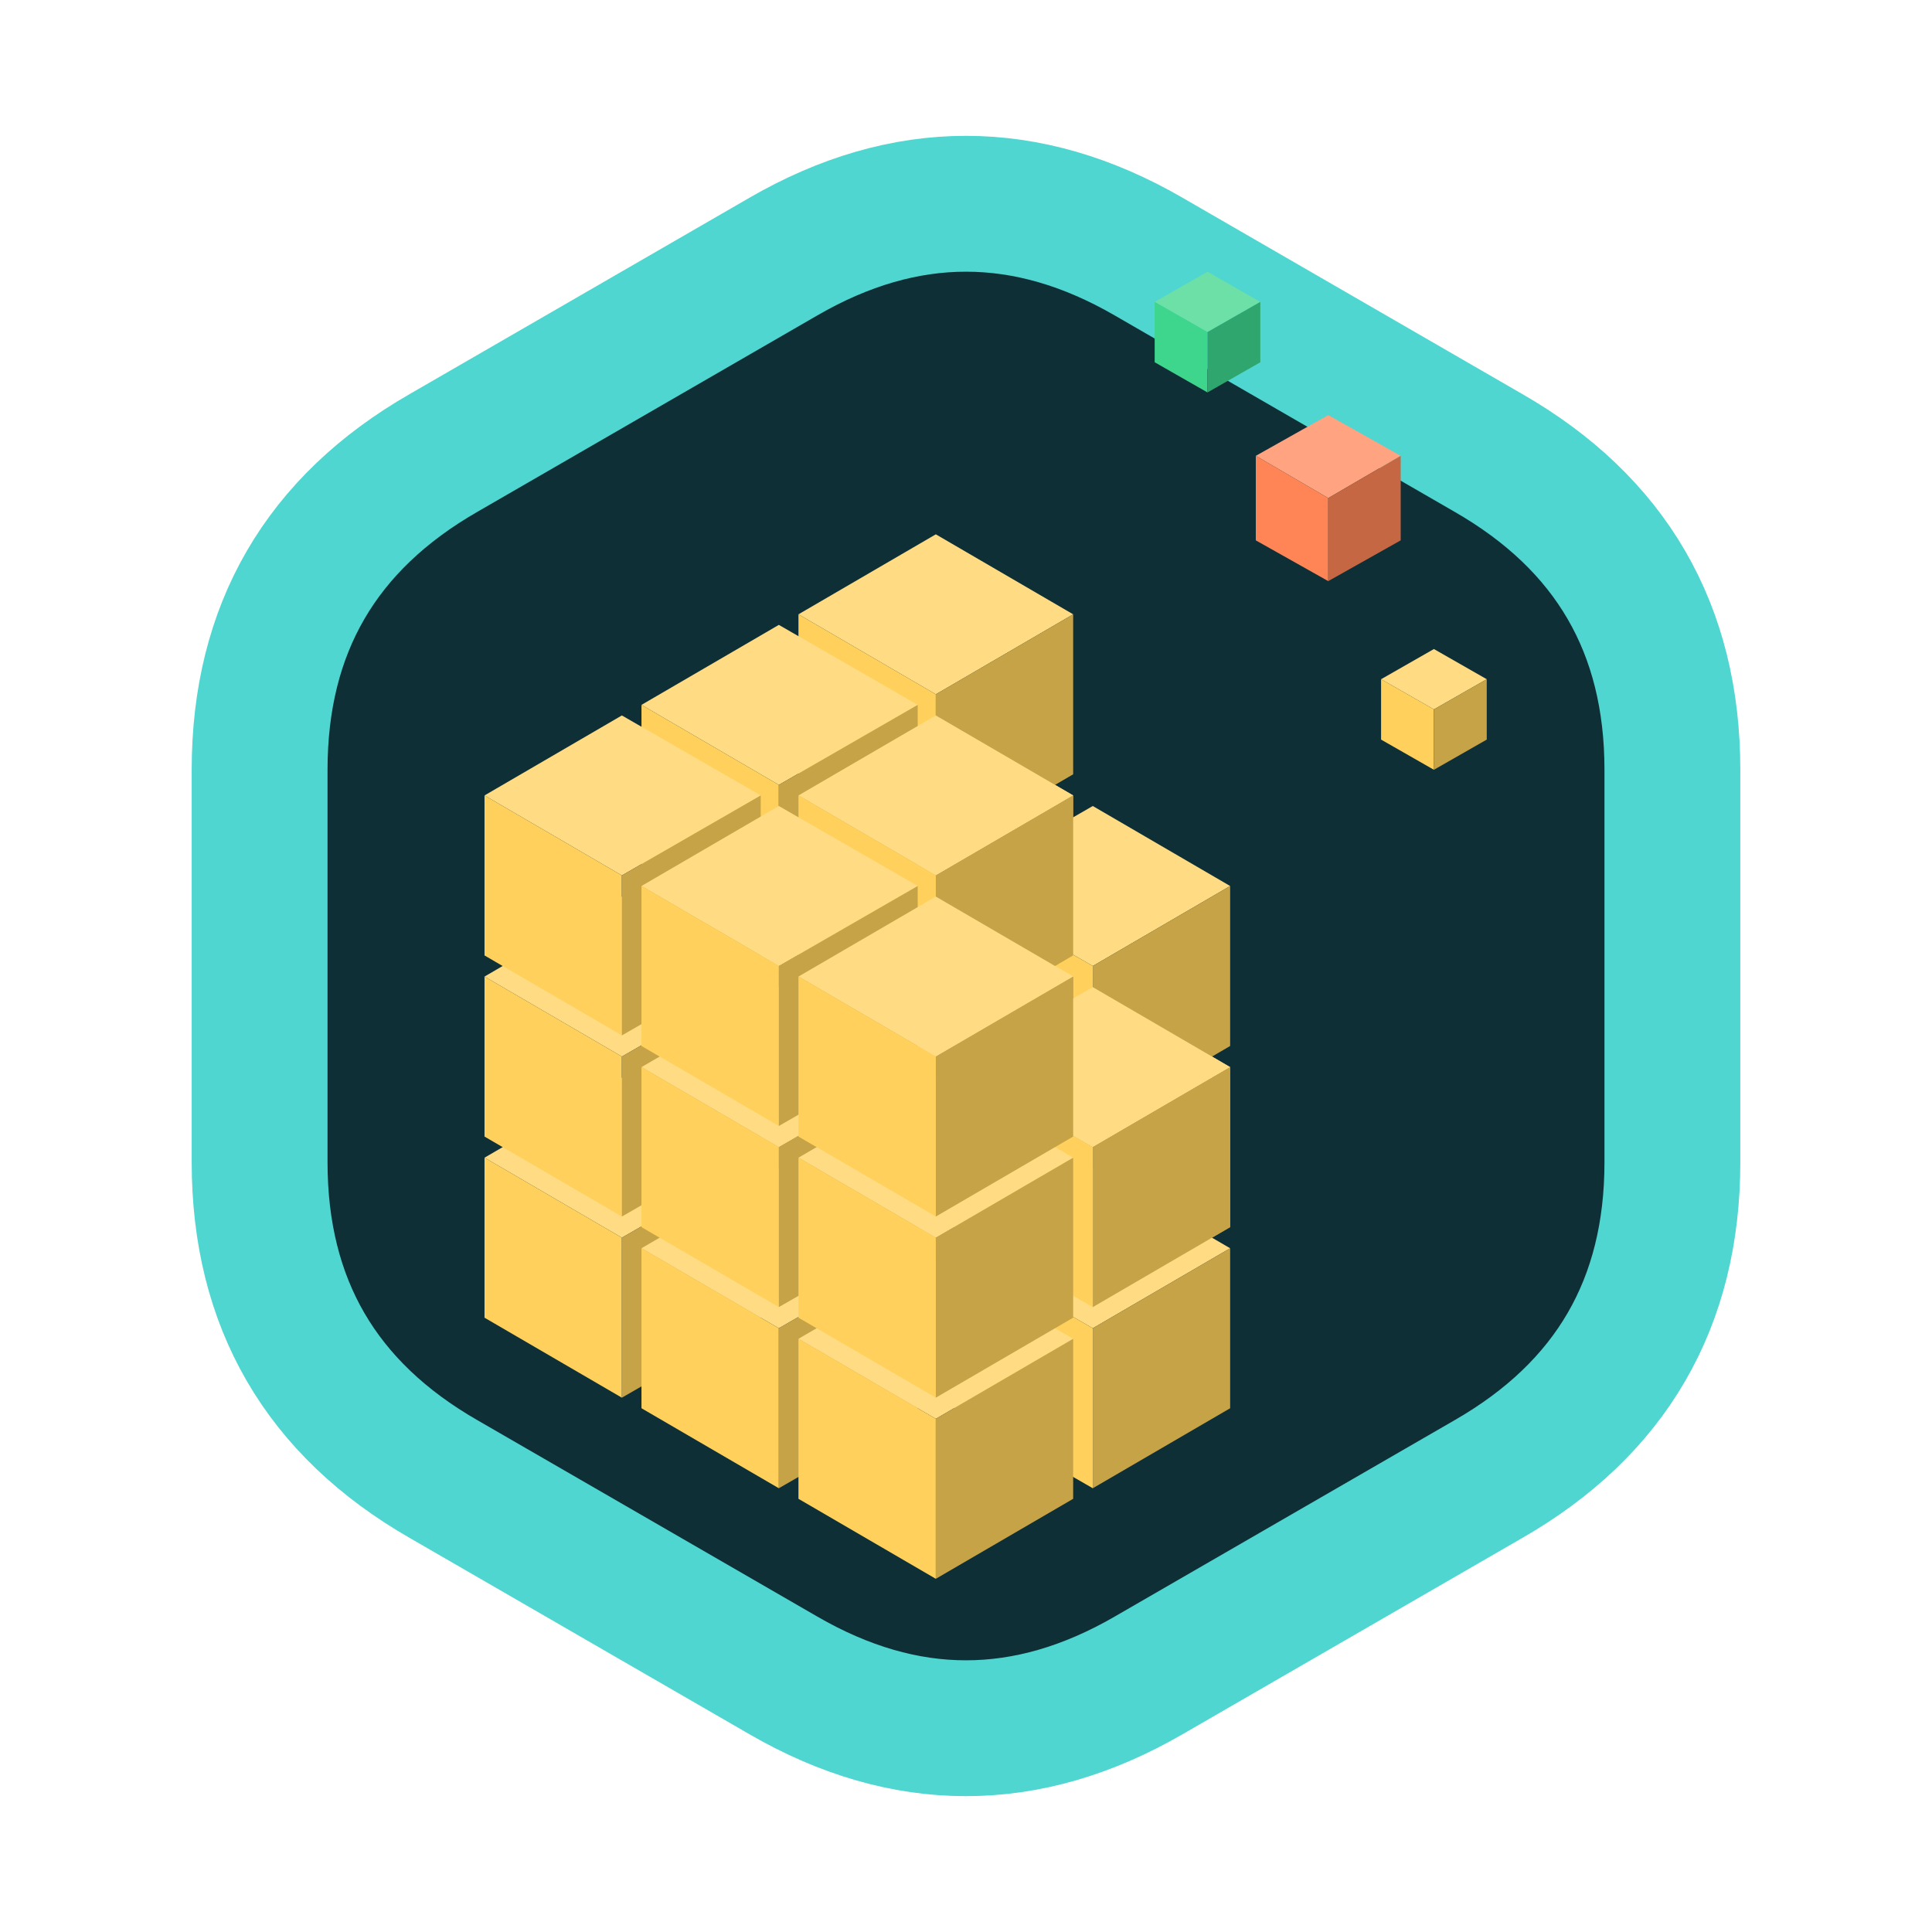
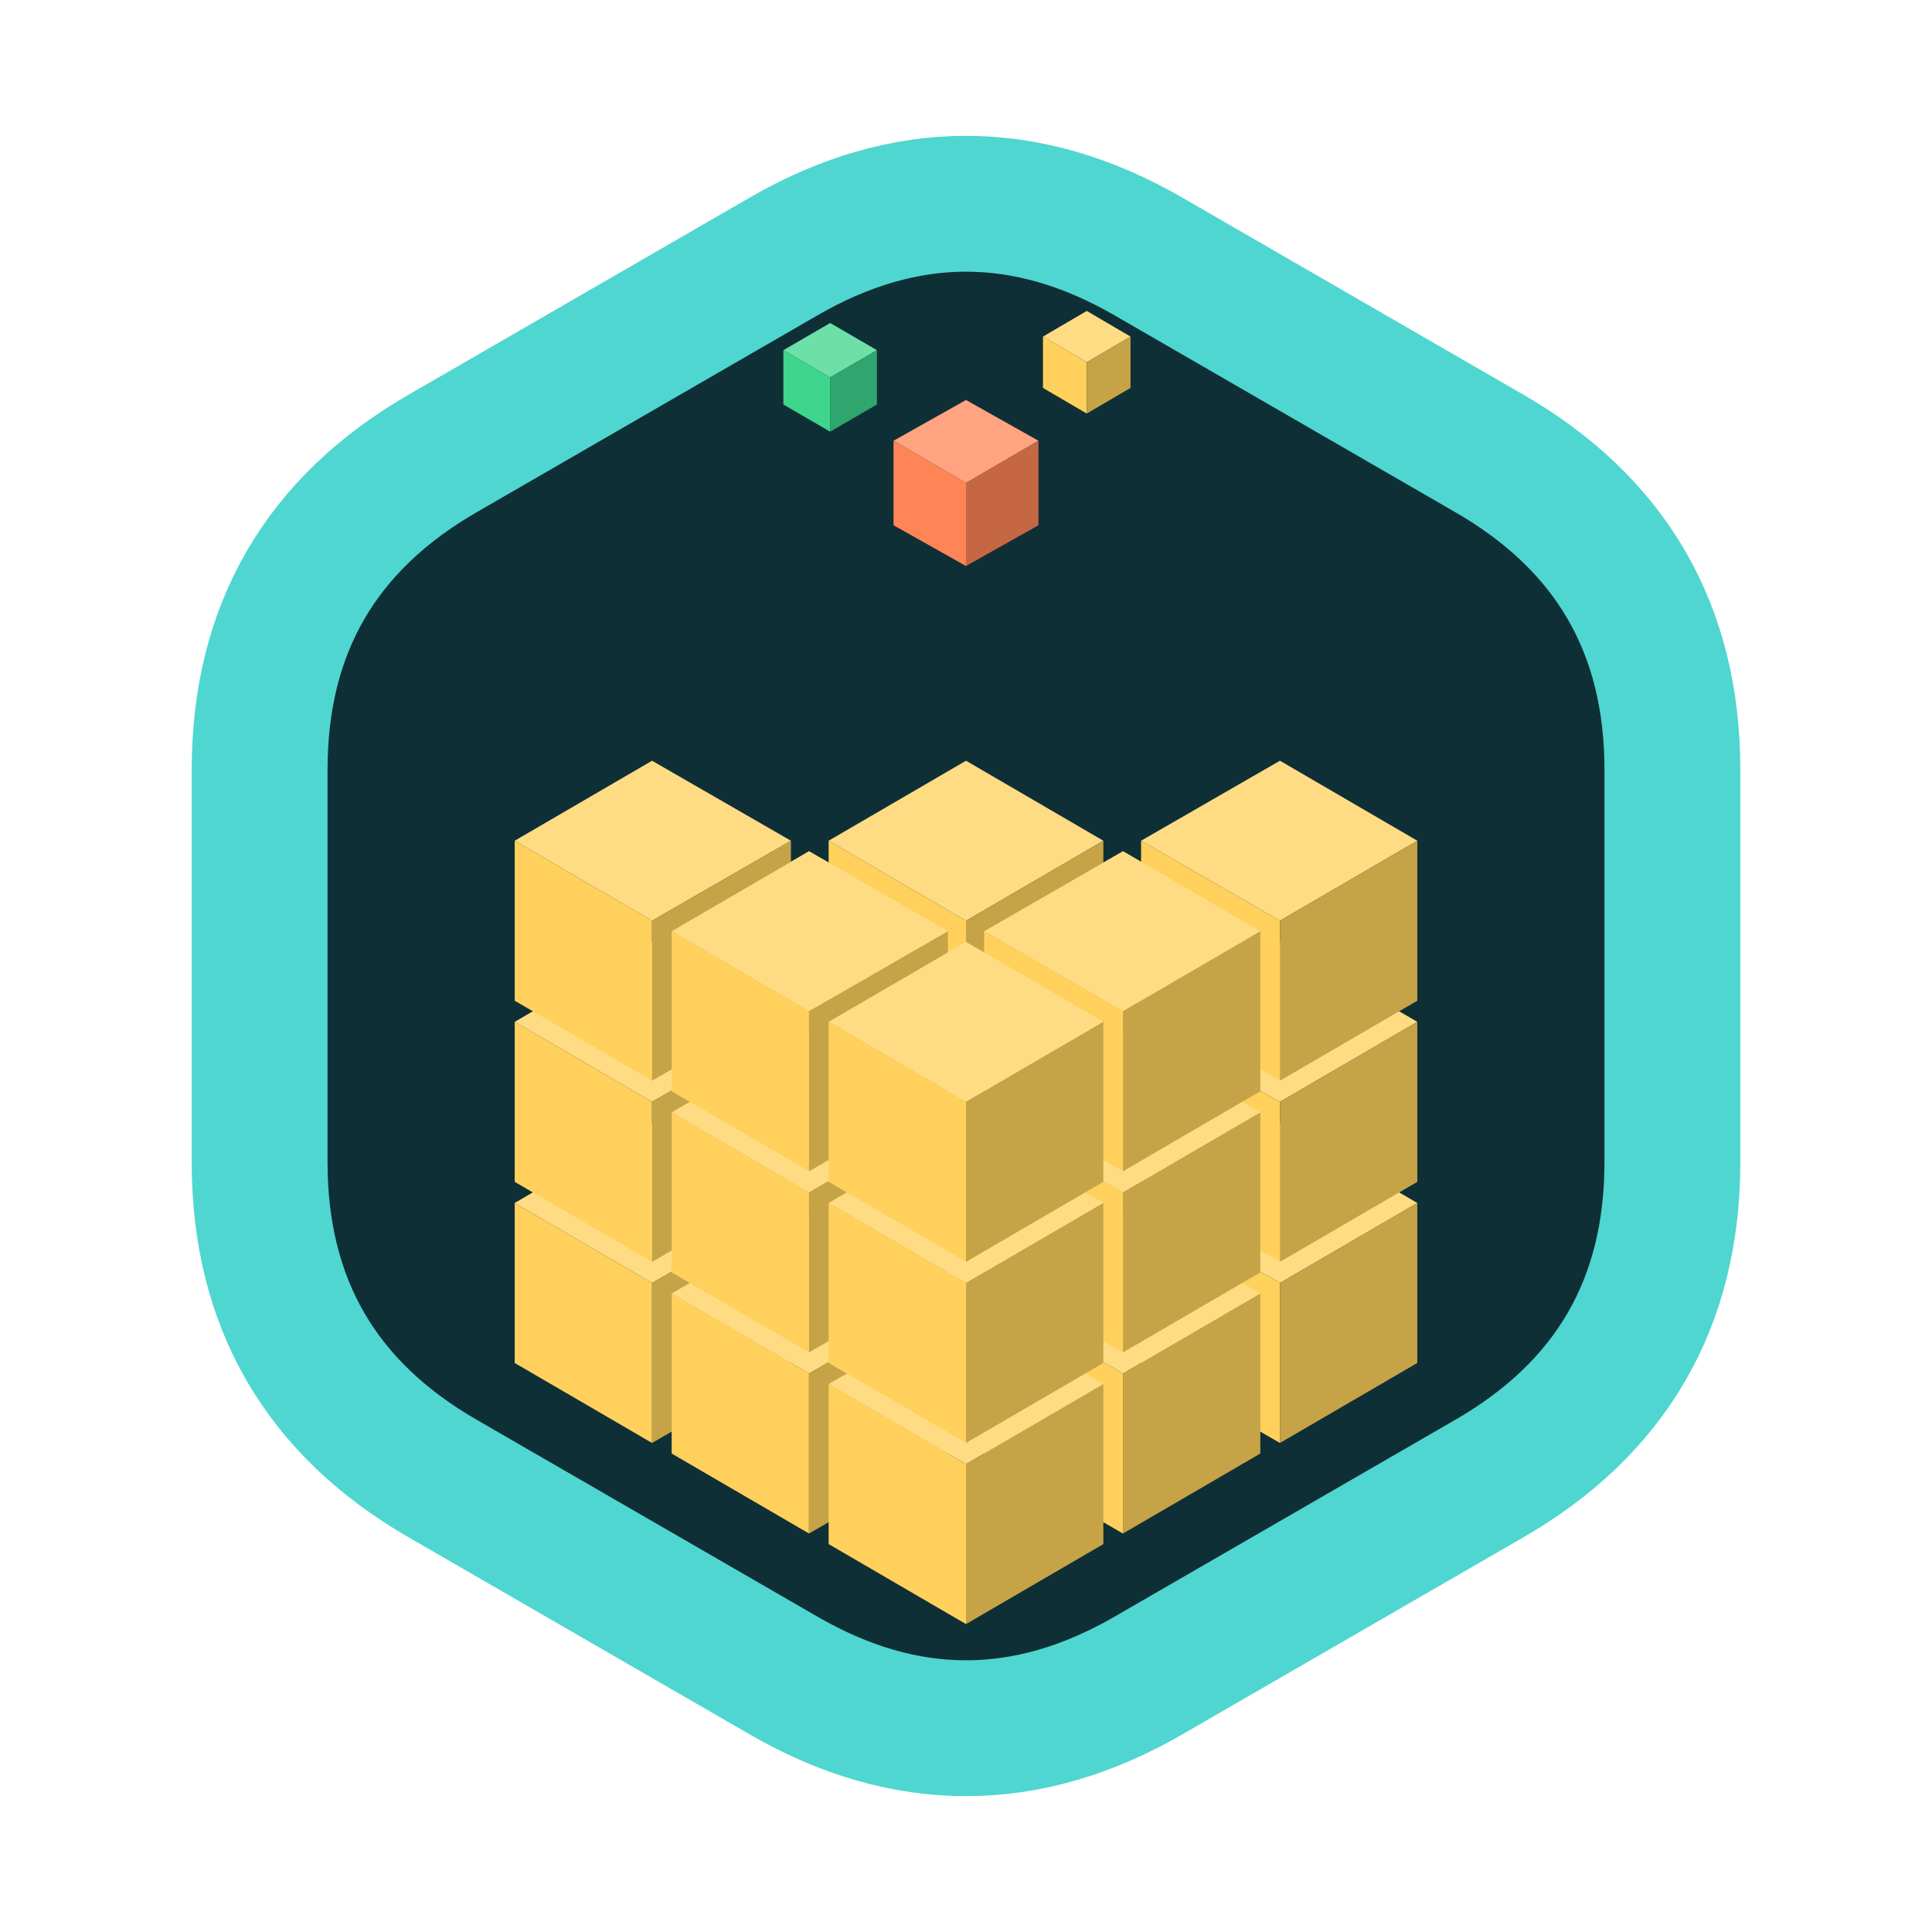
<svg xmlns="http://www.w3.org/2000/svg" viewBox="0 0 128 128">
  <path d="M51.9 17.0Q64.0 10.0 76.1 17.0L98.6 30.0Q110.8 37.0 110.8 51.0L110.8 77.0Q110.8 91.0 98.6 98.0L76.1 111.0Q64.0 118.0 51.9 111.0L29.4 98.0Q17.2 91.0 17.2 77.0L17.2 51.0Q17.2 37.0 29.4 30.0Z" fill="#0F2F37" stroke="#4FD6D0" stroke-width="9" stroke-linejoin="round" />
-   <polygon points="62.0,59.4 71.1,64.7 62.0,70.0 52.9,64.7" fill="#FFDC84" />
-   <polygon points="52.9,64.7 62.0,70.0 62.0,80.6 52.9,75.3" fill="#FFD15C" />
-   <polygon points="62.0,70.0 71.1,64.7 71.1,75.3 62.0,80.6" fill="#C6A347" />
-   <polygon points="62.0,47.4 71.1,52.7 62.0,58.0 52.9,52.7" fill="#FFDC84" />
-   <polygon points="52.9,52.7 62.0,58.0 62.0,68.6 52.9,63.3" fill="#FFD15C" />
-   <polygon points="62.0,58.0 71.1,52.7 71.1,63.3 62.0,68.6" fill="#C6A347" />
-   <polygon points="51.6,65.4 60.8,70.7 51.6,76.0 42.5,70.7" fill="#FFDC84" />
-   <polygon points="42.5,70.7 51.6,76.0 51.6,86.6 42.5,81.3" fill="#FFD15C" />
-   <polygon points="51.6,76.0 60.8,70.7 60.8,81.3 51.6,86.6" fill="#C6A347" />
-   <polygon points="72.4,65.4 81.5,70.7 72.4,76.0 63.2,70.7" fill="#FFDC84" />
-   <polygon points="63.2,70.7 72.4,76.0 72.4,86.6 63.2,81.3" fill="#FFD15C" />
-   <polygon points="72.4,76.0 81.5,70.7 81.5,81.3 72.4,86.6" fill="#C6A347" />
-   <polygon points="62.0,35.4 71.1,40.7 62.0,46.0 52.9,40.7" fill="#FFDC84" />
-   <polygon points="52.9,40.7 62.0,46.0 62.0,56.6 52.9,51.3" fill="#FFD15C" />
-   <polygon points="62.0,46.0 71.1,40.7 71.1,51.3 62.0,56.6" fill="#C6A347" />
-   <polygon points="51.6,53.4 60.8,58.7 51.6,64.0 42.5,58.7" fill="#FFDC84" />
-   <polygon points="42.5,58.7 51.6,64.0 51.6,74.6 42.5,69.3" fill="#FFD15C" />
-   <polygon points="51.6,64.0 60.8,58.7 60.8,69.3 51.6,74.6" fill="#C6A347" />
-   <polygon points="41.2,71.4 50.4,76.7 41.2,82.0 32.1,76.7" fill="#FFDC84" />
-   <polygon points="32.1,76.7 41.2,82.0 41.2,92.6 32.1,87.3" fill="#FFD15C" />
-   <polygon points="41.2,82.0 50.4,76.7 50.4,87.3 41.2,92.6" fill="#C6A347" />
-   <polygon points="72.4,53.4 81.5,58.7 72.4,64.0 63.2,58.7" fill="#FFDC84" />
-   <polygon points="63.2,58.7 72.4,64.0 72.4,74.6 63.2,69.3" fill="#FFD15C" />
-   <polygon points="72.4,64.0 81.5,58.7 81.5,69.3 72.4,74.6" fill="#C6A347" />
-   <polygon points="62.0,71.4 71.1,76.7 62.0,82.0 52.9,76.7" fill="#FFDC84" />
-   <polygon points="52.9,76.7 62.0,82.0 62.0,92.6 52.9,87.3" fill="#FFD15C" />
-   <polygon points="62.0,82.0 71.1,76.7 71.1,87.3 62.0,92.6" fill="#C6A347" />
-   <polygon points="51.6,41.4 60.8,46.7 51.6,52.0 42.5,46.7" fill="#FFDC84" />
-   <polygon points="42.5,46.7 51.6,52.0 51.6,62.6 42.5,57.3" fill="#FFD15C" />
-   <polygon points="51.6,52.0 60.8,46.7 60.8,57.3 51.6,62.6" fill="#C6A347" />
-   <polygon points="41.2,59.4 50.4,64.7 41.2,70.0 32.1,64.7" fill="#FFDC84" />
-   <polygon points="32.1,64.7 41.2,70.0 41.2,80.6 32.1,75.3" fill="#FFD15C" />
-   <polygon points="41.2,70.0 50.4,64.7 50.4,75.3 41.2,80.6" fill="#C6A347" />
-   <polygon points="62.0,59.4 71.1,64.7 62.0,70.0 52.9,64.7" fill="#FFDC84" />
-   <polygon points="52.9,64.7 62.0,70.0 62.0,80.6 52.9,75.3" fill="#FFD15C" />
-   <polygon points="62.0,70.0 71.1,64.7 71.1,75.3 62.0,80.6" fill="#C6A347" />
-   <polygon points="51.6,77.4 60.8,82.7 51.6,88.0 42.5,82.7" fill="#FFDC84" />
-   <polygon points="42.5,82.7 51.6,88.0 51.6,98.6 42.5,93.3" fill="#FFD15C" />
-   <polygon points="51.6,88.0 60.8,82.7 60.8,93.3 51.6,98.6" fill="#C6A347" />
-   <polygon points="72.4,77.4 81.5,82.7 72.4,88.0 63.2,82.7" fill="#FFDC84" />
-   <polygon points="63.2,82.7 72.4,88.0 72.4,98.6 63.2,93.3" fill="#FFD15C" />
-   <polygon points="72.4,88.0 81.5,82.7 81.5,93.3 72.4,98.6" fill="#C6A347" />
-   <polygon points="41.2,47.4 50.4,52.7 41.2,58.0 32.1,52.7" fill="#FFDC84" />
-   <polygon points="32.1,52.7 41.2,58.0 41.2,68.6 32.1,63.3" fill="#FFD15C" />
-   <polygon points="41.2,58.0 50.4,52.7 50.4,63.3 41.2,68.6" fill="#C6A347" />
-   <polygon points="62.0,47.4 71.1,52.7 62.0,58.0 52.9,52.7" fill="#FFDC84" />
-   <polygon points="52.9,52.7 62.0,58.0 62.0,68.6 52.9,63.3" fill="#FFD15C" />
-   <polygon points="62.0,58.0 71.1,52.7 71.1,63.3 62.0,68.6" fill="#C6A347" />
-   <polygon points="51.6,65.4 60.8,70.7 51.6,76.0 42.5,70.7" fill="#FFDC84" />
-   <polygon points="42.5,70.7 51.6,76.0 51.6,86.6 42.5,81.3" fill="#FFD15C" />
-   <polygon points="51.6,76.0 60.8,70.7 60.8,81.3 51.6,86.6" fill="#C6A347" />
-   <polygon points="72.4,65.4 81.5,70.7 72.4,76.0 63.2,70.7" fill="#FFDC84" />
-   <polygon points="63.2,70.7 72.4,76.0 72.4,86.6 63.2,81.3" fill="#FFD15C" />
-   <polygon points="72.4,76.0 81.5,70.7 81.5,81.3 72.4,86.6" fill="#C6A347" />
-   <polygon points="62.0,83.4 71.1,88.7 62.0,94.0 52.9,88.7" fill="#FFDC84" />
-   <polygon points="52.9,88.7 62.0,94.0 62.0,104.6 52.9,99.3" fill="#FFD15C" />
-   <polygon points="62.0,94.0 71.1,88.7 71.1,99.3 62.0,104.6" fill="#C6A347" />
-   <polygon points="51.6,53.4 60.8,58.7 51.6,64.0 42.5,58.7" fill="#FFDC84" />
-   <polygon points="42.5,58.7 51.6,64.0 51.6,74.6 42.5,69.3" fill="#FFD15C" />
-   <polygon points="51.6,64.0 60.8,58.7 60.8,69.3 51.6,74.6" fill="#C6A347" />
-   <polygon points="62.0,71.4 71.1,76.7 62.0,82.0 52.9,76.7" fill="#FFDC84" />
-   <polygon points="52.9,76.7 62.0,82.0 62.0,92.6 52.9,87.3" fill="#FFD15C" />
-   <polygon points="62.0,82.0 71.1,76.7 71.1,87.3 62.0,92.6" fill="#C6A347" />
-   <polygon points="62.0,59.4 71.1,64.7 62.0,70.0 52.9,64.7" fill="#FFDC84" />
-   <polygon points="52.9,64.7 62.0,70.0 62.0,80.6 52.9,75.3" fill="#FFD15C" />
-   <polygon points="62.0,70.0 71.1,64.7 71.1,75.3 62.0,80.6" fill="#C6A347" />
-   <polygon points="88.0,27.5 92.8,30.2 88.0,33.0 83.2,30.2" fill="#FFA380" />
-   <polygon points="83.2,30.2 88.0,33.0 88.0,38.5 83.2,35.8" fill="#FF8556" />
-   <polygon points="88.0,33.0 92.8,30.2 92.8,35.8 88.0,38.5" fill="#C66743" />
-   <polygon points="80.0,18.0 83.5,20.0 80.0,22.0 76.5,20.0" fill="#6DE0A8" />
-   <polygon points="76.5,20.0 80.0,22.0 80.0,26.0 76.5,24.0" fill="#3DD68C" />
-   <polygon points="80.0,22.0 83.5,20.0 83.5,24.0 80.0,26.0" fill="#2FA66D" />
-   <polygon points="95.0,43.0 98.5,45.0 95.0,47.0 91.5,45.0" fill="#FFDC84" />
-   <polygon points="91.5,45.0 95.0,47.0 95.0,51.0 91.5,49.0" fill="#FFD15C" />
-   <polygon points="95.0,47.0 98.5,45.0 98.5,49.0 95.0,51.0" fill="#C6A347" />
+   <polygon points="64.0,62.4 73.1,67.7 64.0,73.0 54.9,67.7" fill="#FFDC84" />
+   <polygon points="54.9,67.7 64.0,73.0 64.0,83.6 54.9,78.3" fill="#FFD15C" />
+   <polygon points="64.0,73.0 73.1,67.7 73.1,78.3 64.0,83.6" fill="#C6A347" />
+   <polygon points="53.6,68.4 62.8,73.7 53.6,79.0 44.5,73.7" fill="#FFDC84" />
+   <polygon points="44.5,73.7 53.6,79.0 53.6,89.6 44.5,84.3" fill="#FFD15C" />
+   <polygon points="53.6,79.0 62.8,73.7 62.8,84.3 53.6,89.6" fill="#C6A347" />
+   <polygon points="74.4,68.4 83.5,73.7 74.4,79.0 65.2,73.7" fill="#FFDC84" />
+   <polygon points="65.2,73.7 74.4,79.0 74.4,89.6 65.2,84.3" fill="#FFD15C" />
+   <polygon points="74.4,79.0 83.5,73.7 83.5,84.3 74.4,89.6" fill="#C6A347" />
+   <polygon points="53.6,56.4 62.8,61.7 53.6,67.0 44.5,61.7" fill="#FFDC84" />
+   <polygon points="44.5,61.7 53.6,67.0 53.6,77.6 44.5,72.3" fill="#FFD15C" />
+   <polygon points="53.6,67.0 62.8,61.7 62.8,72.3 53.6,77.6" fill="#C6A347" />
+   <polygon points="43.2,74.4 52.4,79.7 43.2,85.0 34.1,79.7" fill="#FFDC84" />
+   <polygon points="34.1,79.7 43.2,85.0 43.2,95.6 34.1,90.3" fill="#FFD15C" />
+   <polygon points="43.2,85.0 52.4,79.7 52.4,90.3 43.2,95.6" fill="#C6A347" />
+   <polygon points="74.4,56.4 83.5,61.7 74.4,67.0 65.2,61.7" fill="#FFDC84" />
+   <polygon points="65.2,61.7 74.4,67.0 74.4,77.6 65.2,72.3" fill="#FFD15C" />
+   <polygon points="74.4,67.0 83.5,61.7 83.5,72.3 74.4,77.6" fill="#C6A347" />
+   <polygon points="64.0,74.4 73.1,79.7 64.0,85.0 54.9,79.7" fill="#FFDC84" />
+   <polygon points="54.9,79.7 64.0,85.0 64.0,95.6 54.9,90.3" fill="#FFD15C" />
+   <polygon points="64.0,85.0 73.1,79.7 73.1,90.3 64.0,95.6" fill="#C6A347" />
+   <polygon points="84.8,74.4 93.9,79.7 84.8,85.0 75.6,79.7" fill="#FFDC84" />
+   <polygon points="75.6,79.7 84.8,85.0 84.8,95.6 75.6,90.3" fill="#FFD15C" />
+   <polygon points="84.8,85.0 93.9,79.7 93.9,90.3 84.8,95.6" fill="#C6A347" />
+   <polygon points="43.2,62.4 52.4,67.7 43.2,73.0 34.1,67.7" fill="#FFDC84" />
+   <polygon points="34.1,67.7 43.2,73.0 43.2,83.6 34.1,78.3" fill="#FFD15C" />
+   <polygon points="43.2,73.0 52.4,67.7 52.4,78.3 43.2,83.6" fill="#C6A347" />
+   <polygon points="64.0,62.4 73.1,67.7 64.0,73.0 54.9,67.7" fill="#FFDC84" />
+   <polygon points="54.9,67.7 64.0,73.0 64.0,83.6 54.9,78.3" fill="#FFD15C" />
+   <polygon points="64.0,73.0 73.1,67.7 73.1,78.3 64.0,83.6" fill="#C6A347" />
+   <polygon points="53.6,80.4 62.8,85.7 53.6,91.0 44.5,85.7" fill="#FFDC84" />
+   <polygon points="44.5,85.7 53.6,91.0 53.6,101.6 44.5,96.3" fill="#FFD15C" />
+   <polygon points="53.6,91.0 62.8,85.7 62.8,96.3 53.6,101.6" fill="#C6A347" />
+   <polygon points="84.8,62.4 93.9,67.7 84.8,73.0 75.6,67.7" fill="#FFDC84" />
+   <polygon points="75.6,67.7 84.8,73.0 84.8,83.6 75.6,78.3" fill="#FFD15C" />
+   <polygon points="84.8,73.0 93.9,67.7 93.9,78.3 84.8,83.6" fill="#C6A347" />
+   <polygon points="74.4,80.4 83.5,85.7 74.4,91.0 65.2,85.7" fill="#FFDC84" />
+   <polygon points="65.2,85.7 74.4,91.0 74.4,101.6 65.2,96.3" fill="#FFD15C" />
+   <polygon points="74.4,91.0 83.5,85.7 83.5,96.3 74.4,101.6" fill="#C6A347" />
+   <polygon points="43.2,50.4 52.4,55.7 43.2,61.0 34.1,55.7" fill="#FFDC84" />
+   <polygon points="34.1,55.7 43.2,61.0 43.2,71.6 34.1,66.3" fill="#FFD15C" />
+   <polygon points="43.2,61.0 52.4,55.7 52.4,66.3 43.2,71.6" fill="#C6A347" />
+   <polygon points="64.0,50.4 73.1,55.7 64.0,61.0 54.9,55.7" fill="#FFDC84" />
+   <polygon points="54.9,55.7 64.0,61.0 64.0,71.6 54.9,66.3" fill="#FFD15C" />
+   <polygon points="64.0,61.0 73.1,55.7 73.1,66.3 64.0,71.6" fill="#C6A347" />
+   <polygon points="53.6,68.4 62.8,73.7 53.6,79.0 44.5,73.7" fill="#FFDC84" />
+   <polygon points="44.5,73.7 53.6,79.0 53.6,89.6 44.5,84.3" fill="#FFD15C" />
+   <polygon points="53.6,79.0 62.8,73.7 62.8,84.3 53.6,89.6" fill="#C6A347" />
+   <polygon points="84.8,50.4 93.9,55.7 84.8,61.0 75.6,55.7" fill="#FFDC84" />
+   <polygon points="75.6,55.7 84.8,61.0 84.8,71.6 75.6,66.3" fill="#FFD15C" />
+   <polygon points="84.8,61.0 93.9,55.7 93.9,66.3 84.8,71.6" fill="#C6A347" />
+   <polygon points="74.4,68.4 83.5,73.7 74.4,79.0 65.2,73.7" fill="#FFDC84" />
+   <polygon points="65.2,73.7 74.4,79.0 74.4,89.6 65.2,84.3" fill="#FFD15C" />
+   <polygon points="74.4,79.0 83.5,73.7 83.5,84.3 74.4,89.6" fill="#C6A347" />
+   <polygon points="64.0,86.4 73.1,91.7 64.0,97.0 54.9,91.7" fill="#FFDC84" />
+   <polygon points="54.9,91.7 64.0,97.0 64.0,107.6 54.9,102.3" fill="#FFD15C" />
+   <polygon points="64.0,97.0 73.1,91.7 73.1,102.3 64.0,107.6" fill="#C6A347" />
+   <polygon points="53.6,56.4 62.8,61.7 53.6,67.0 44.5,61.7" fill="#FFDC84" />
+   <polygon points="44.5,61.7 53.6,67.0 53.6,77.6 44.5,72.3" fill="#FFD15C" />
+   <polygon points="53.6,67.0 62.8,61.7 62.8,72.3 53.6,77.6" fill="#C6A347" />
+   <polygon points="74.4,56.4 83.5,61.7 74.4,67.0 65.2,61.7" fill="#FFDC84" />
+   <polygon points="65.2,61.7 74.4,67.0 74.4,77.6 65.2,72.3" fill="#FFD15C" />
+   <polygon points="74.4,67.0 83.5,61.7 83.5,72.3 74.4,77.6" fill="#C6A347" />
+   <polygon points="64.0,74.4 73.1,79.7 64.0,85.0 54.9,79.7" fill="#FFDC84" />
+   <polygon points="54.9,79.7 64.0,85.0 64.0,95.6 54.9,90.3" fill="#FFD15C" />
+   <polygon points="64.0,85.0 73.1,79.7 73.1,90.3 64.0,95.6" fill="#C6A347" />
+   <polygon points="64.0,62.4 73.1,67.7 64.0,73.0 54.9,67.7" fill="#FFDC84" />
+   <polygon points="54.9,67.7 64.0,73.0 64.0,83.6 54.9,78.3" fill="#FFD15C" />
+   <polygon points="64.0,73.0 73.1,67.7 73.1,78.3 64.0,83.6" fill="#C6A347" />
+   <polygon points="64.0,26.5 68.8,29.2 64.0,32.0 59.2,29.2" fill="#FFA380" />
+   <polygon points="59.2,29.2 64.0,32.0 64.0,37.5 59.2,34.8" fill="#FF8556" />
+   <polygon points="64.0,32.0 68.8,29.2 68.8,34.8 64.0,37.5" fill="#C66743" />
+   <polygon points="55.0,21.4 58.1,23.2 55.0,25.0 51.9,23.2" fill="#6DE0A8" />
+   <polygon points="51.9,23.2 55.0,25.0 55.0,28.6 51.9,26.8" fill="#3DD68C" />
+   <polygon points="55.0,25.0 58.1,23.2 58.1,26.8 55.0,28.6" fill="#2FA66D" />
+   <polygon points="72.0,20.6 74.9,22.3 72.0,24.0 69.1,22.3" fill="#FFDC84" />
+   <polygon points="69.1,22.3 72.0,24.0 72.0,27.4 69.1,25.7" fill="#FFD15C" />
+   <polygon points="72.0,24.0 74.9,22.3 74.9,25.7 72.0,27.4" fill="#C6A347" />
</svg>
